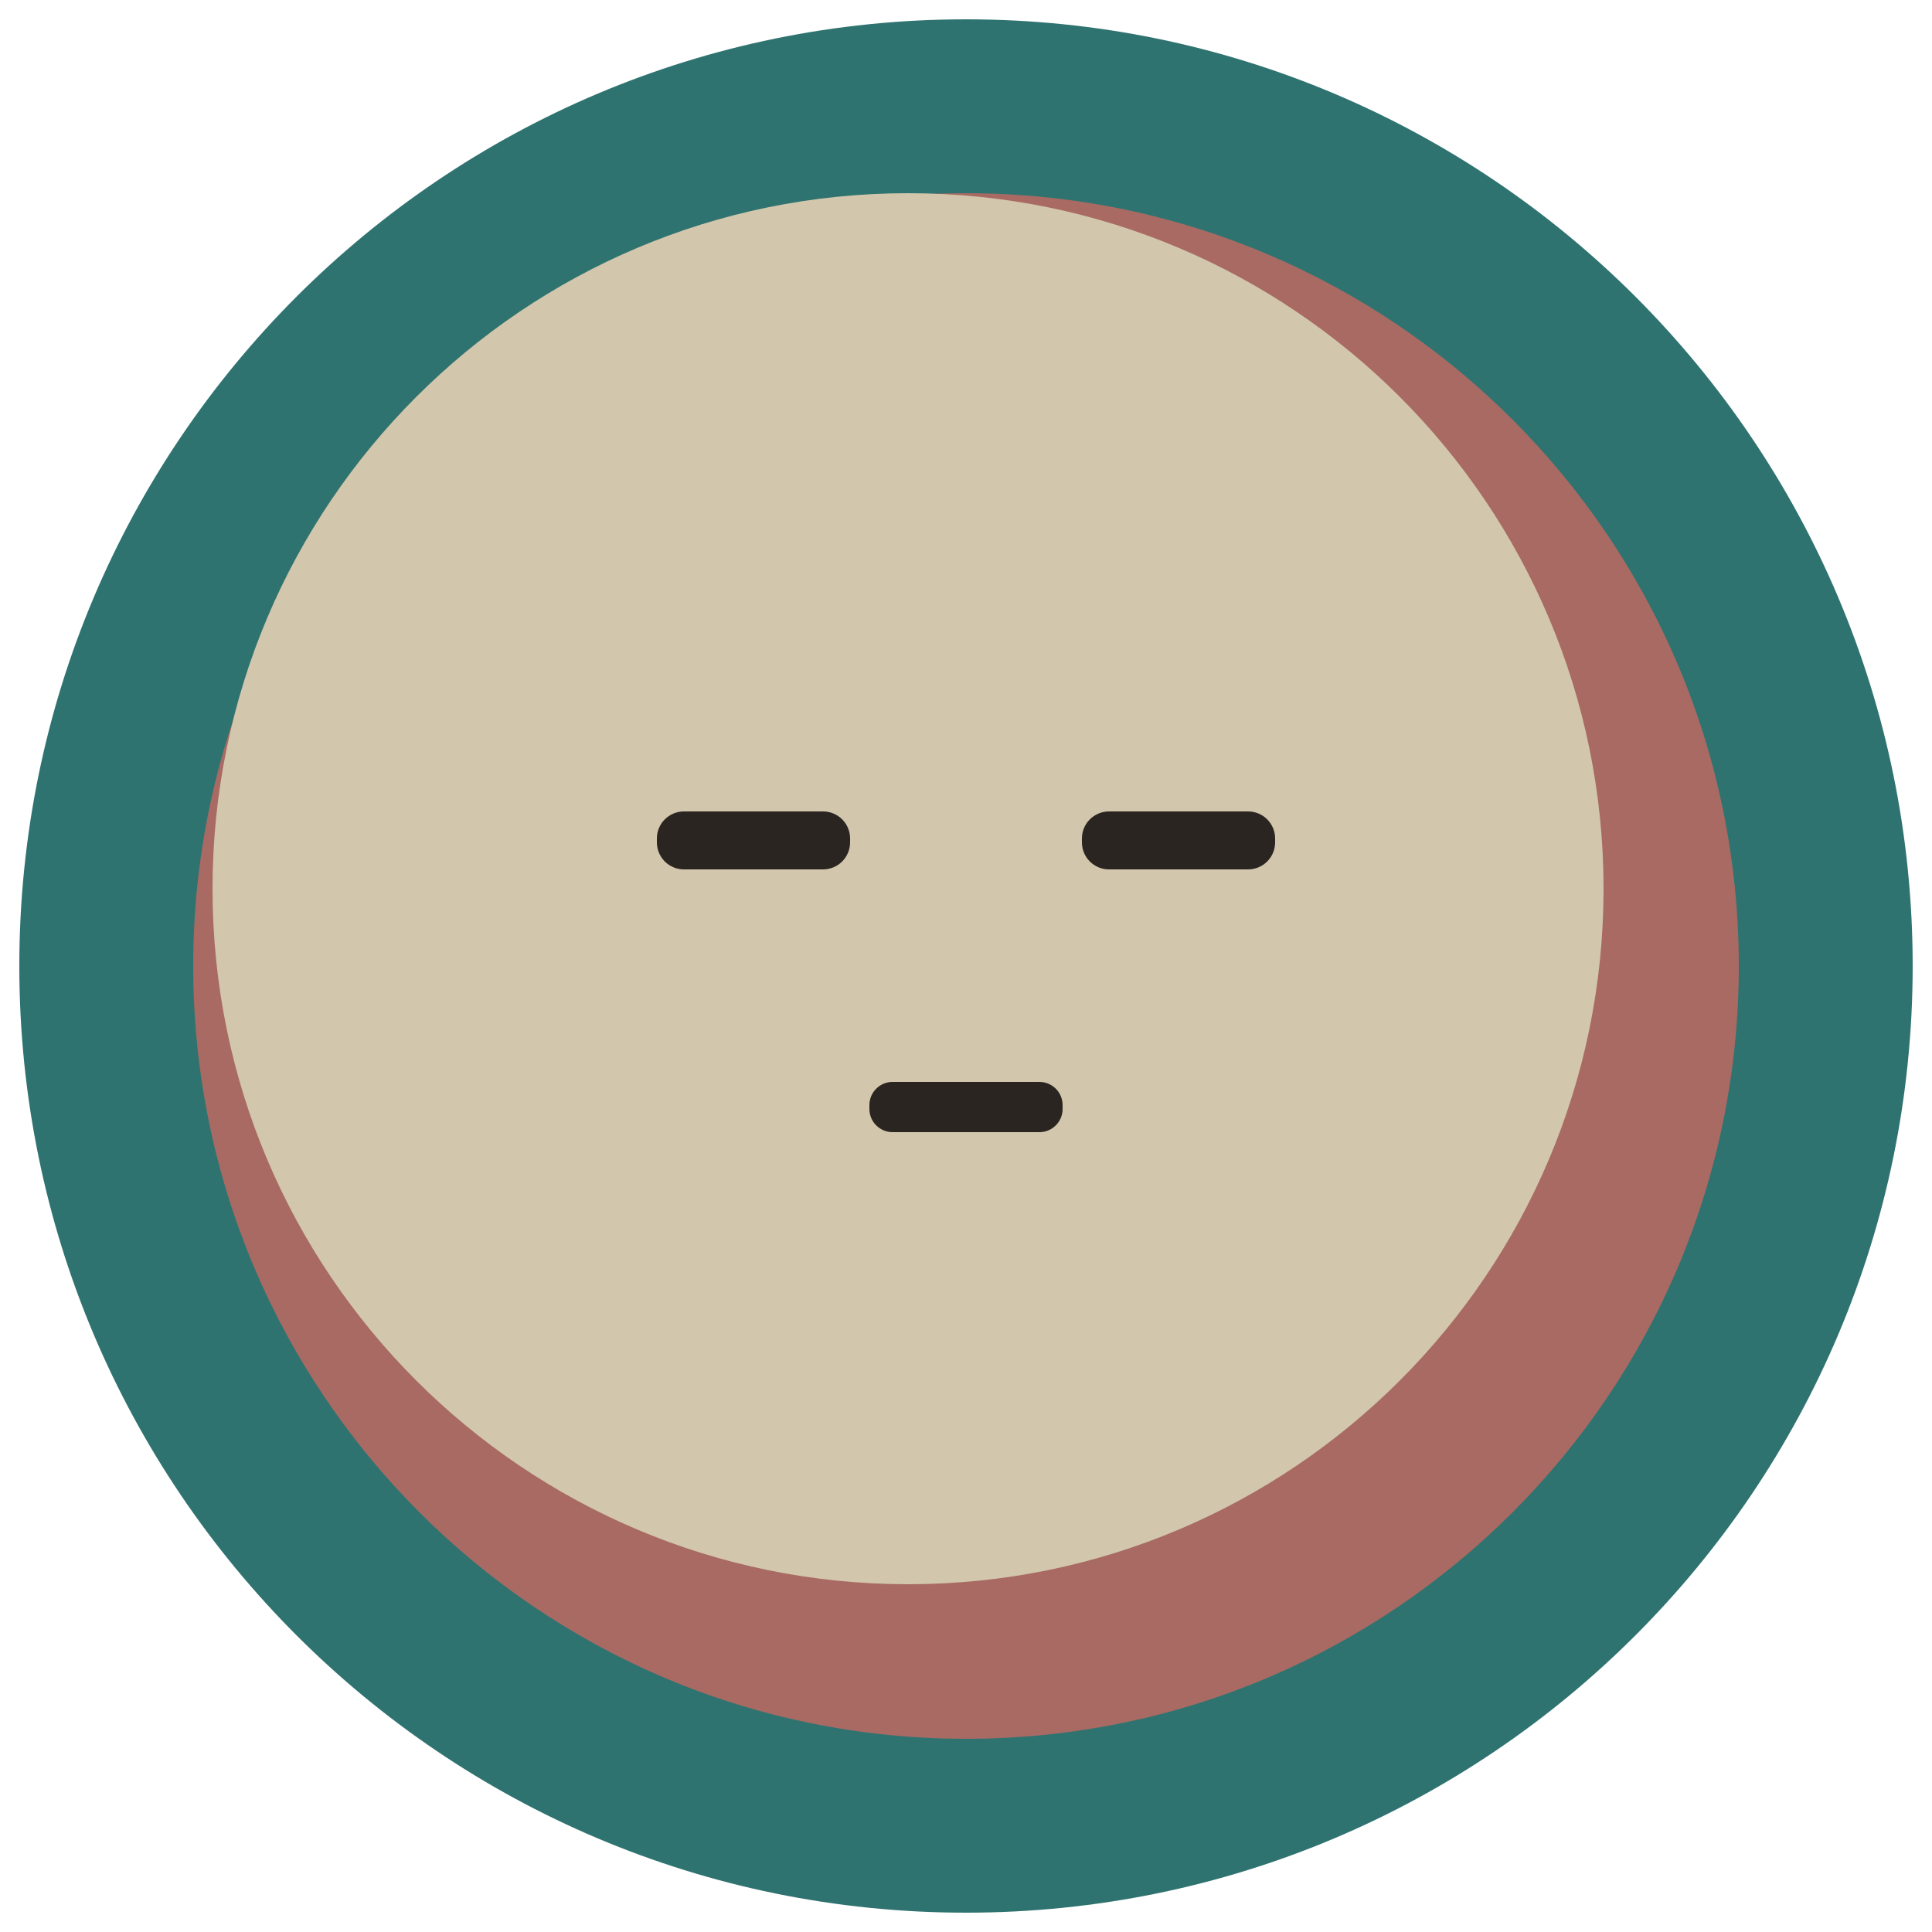
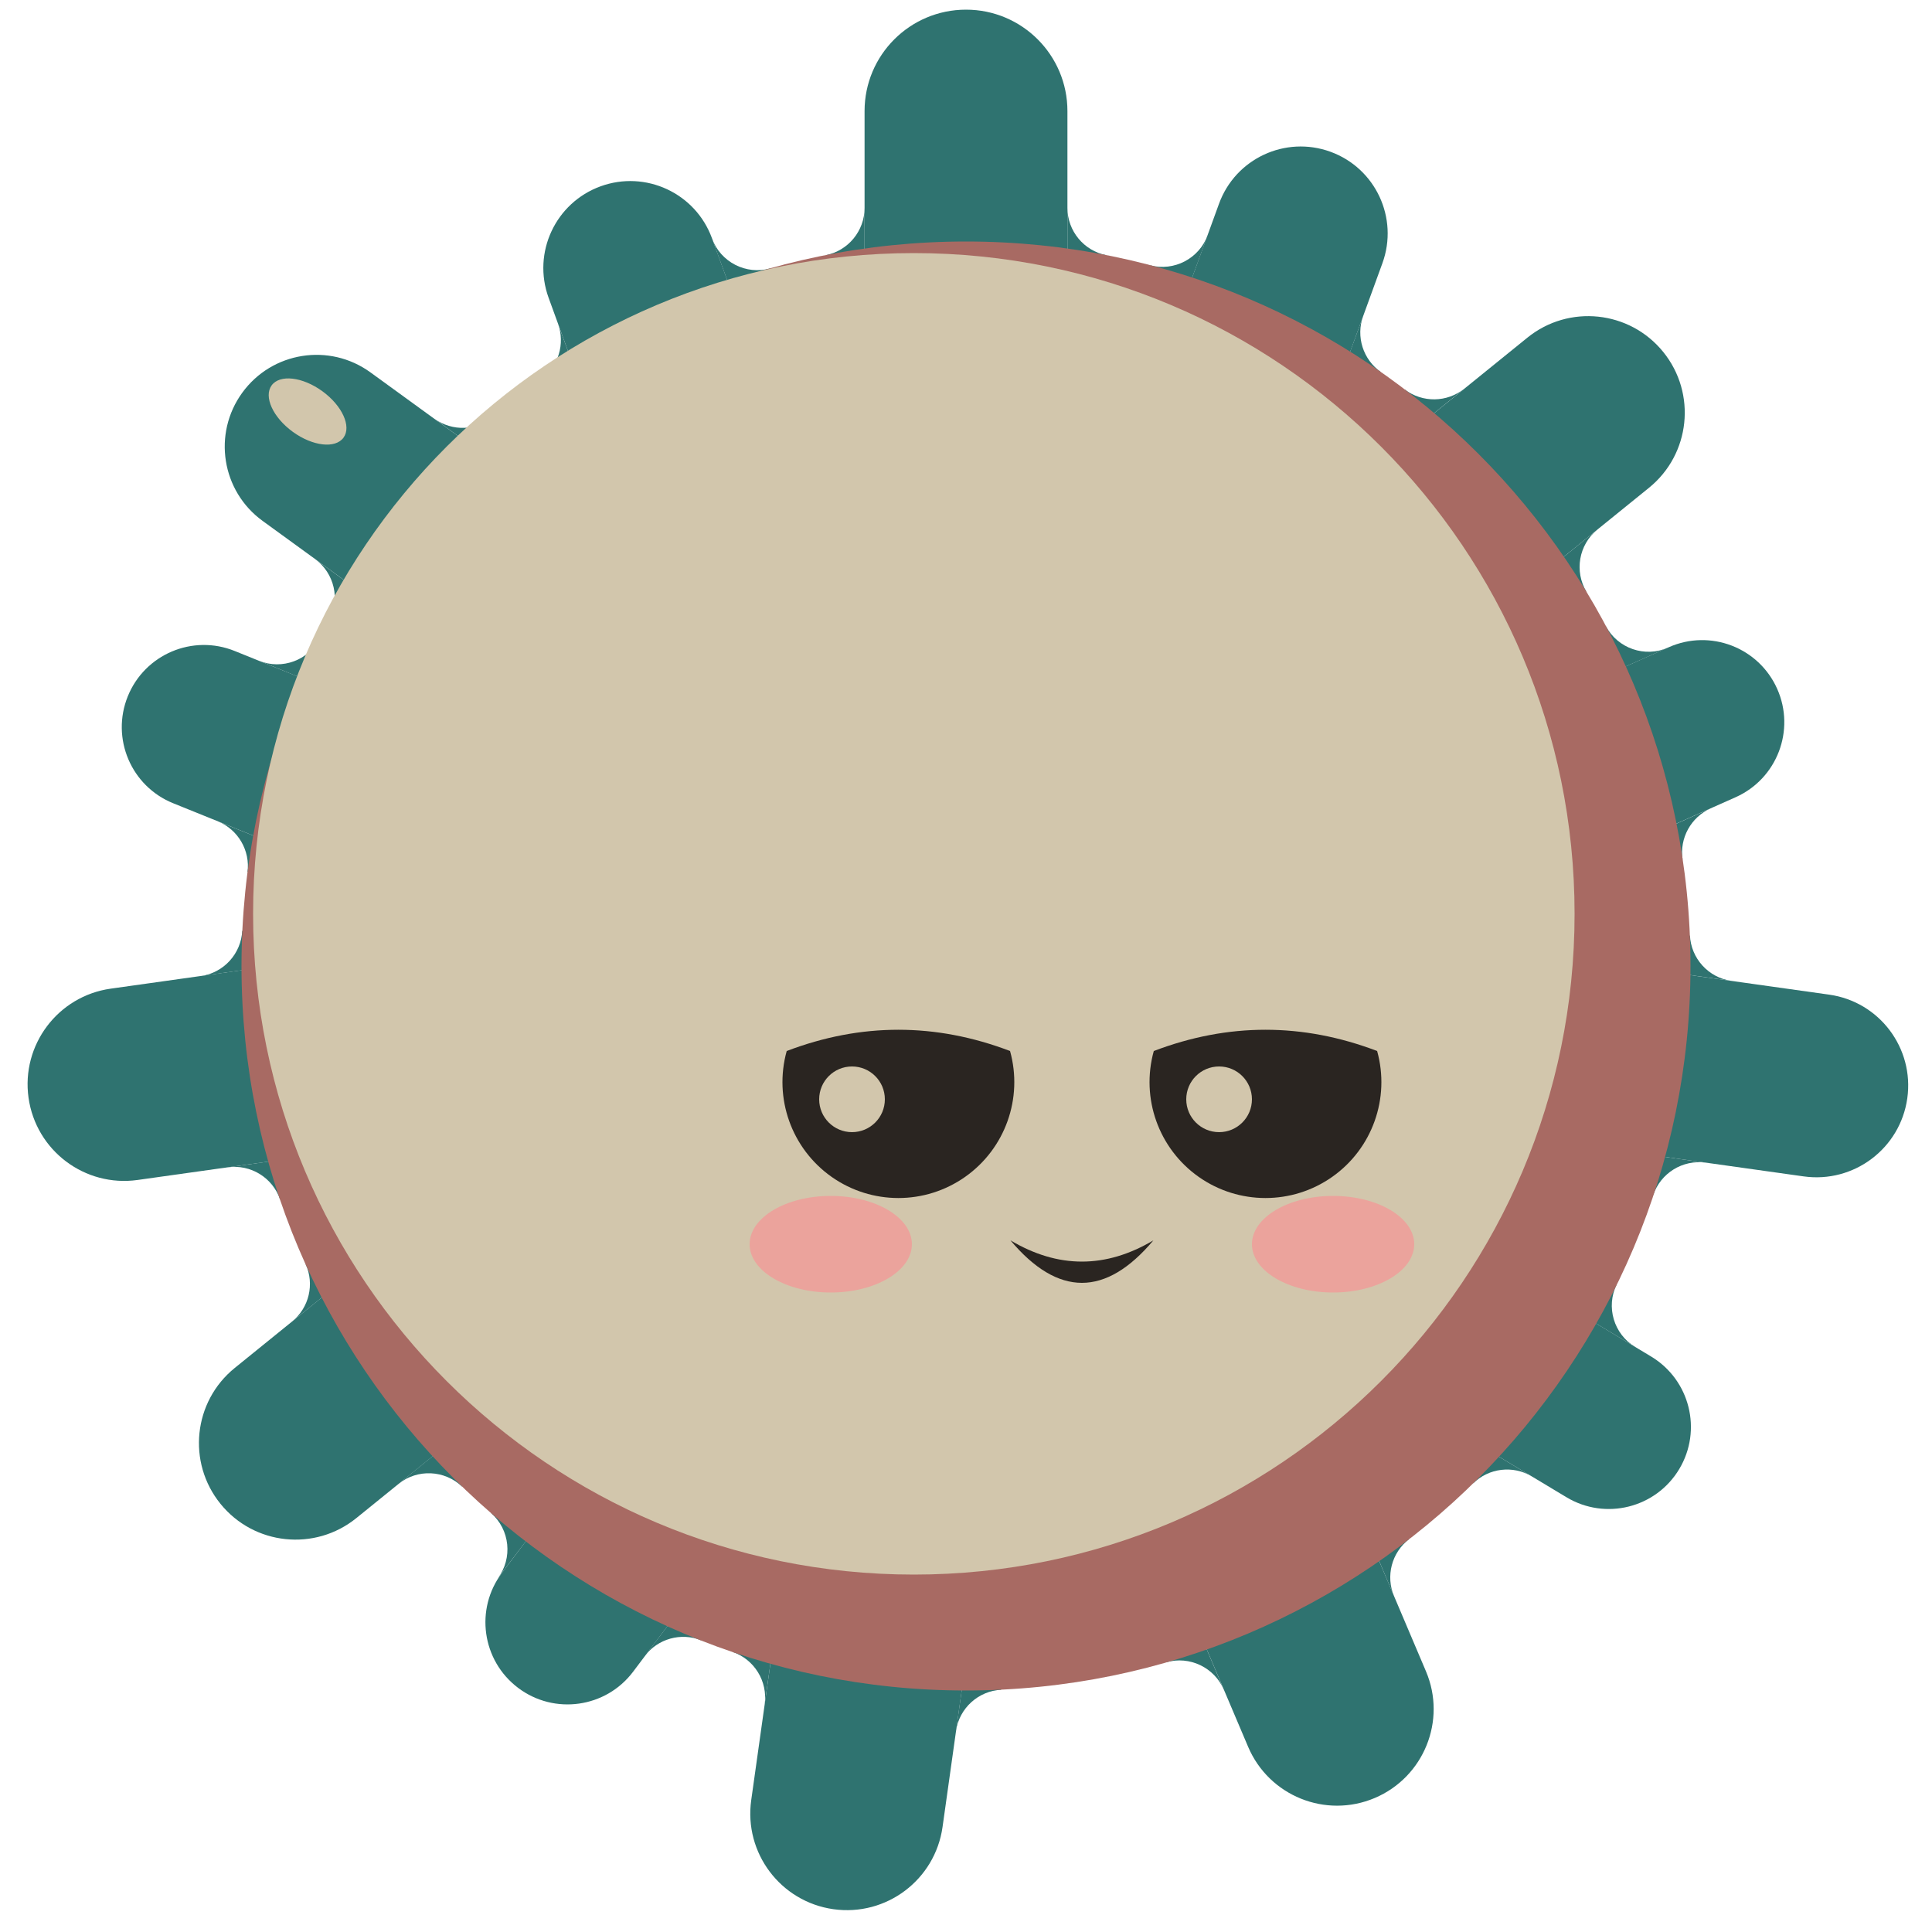
<svg xmlns="http://www.w3.org/2000/svg" viewBox="0 0 100 100">
-   <circle cx="50" cy="50" r="49" fill="#2F7370" />
-   <circle cx="50" cy="50" r="40" fill="#A86A63" />
-   <circle cx="47" cy="46" r="36" fill="#D2C6AC" />
-   <rect x="34" y="42" width="10" height="3" rx="1.4" fill="#2A2521" />
-   <rect x="56" y="42" width="10" height="3" rx="1.4" fill="#2A2521" />
-   <rect x="45" y="56" width="10" height="2.6" rx="1.2" fill="#2A2521" />
+   <g fill="#2F7370">
+     <rect x="45.25" y="0.8" width="9.5" height="17.2" rx="4.75" transform="rotate(98 50 50)" />
+     <path d="M88.29 60.18 L85.32 59.76 L85.57 61.86 A2.5 2.5 0 0 1 88.29 60.18 Z" />
+     <path d="M89.62 50.77 L86.64 50.35 L87.47 48.4 A2.5 2.5 0 0 0 89.62 50.77 Z" />
+     <rect x="45.75" y="4.8" width="8.5" height="13.2" rx="4.25" transform="rotate(126 50 50) rotate(-5 50 12)" />
+     <path d="M79.29 76.42 L76.72 74.88 L76.25 76.78 A2.5 2.5 0 0 1 79.29 76.42 Z" />
+     <path d="M84.64 69.72 L82.07 68.18 L83.68 66.48 A2.5 2.5 0 0 0 84.64 69.72 Z" />
+     <rect x="45" y="2" width="10" height="16" rx="5" transform="rotate(153 50 50) rotate(4 50 12)" />
+     <path d="M63.35 87.47 L62.18 84.71 L60.36 86.04 A2.5 2.5 0 0 1 63.35 87.47 Z" />
+     <path d="M72.16 82.63 L70.99 79.86 L72.93 79.67 A2.5 2.5 0 0 0 72.16 82.63 Z" />
+     <rect x="45" y="0.7" width="10" height="17.3" rx="5" transform="rotate(188 50 50)" />
+     <path d="M39.58 88.21 L40 85.24 L37.91 85.5 A2.5 2.5 0 0 1 39.58 88.21 Z" />
+     <path d="M49.48 89.6 L49.9 86.63 L51.84 87.46 A2.5 2.5 0 0 0 49.48 89.6 Z" />
+     <rect x="45.75" y="6" width="8.5" height="12" rx="4.25" transform="rotate(211 50 50) rotate(6 50 12)" />
+     <path d="M25.76 81.7 L27.57 79.31 L25.41 78.31 A2.5 2.5 0 0 1 25.76 81.7 Z" />
+     <path d="M33.37 85.72 L35.18 83.33 L36.29 84.9 A2.5 2.5 0 0 0 33.37 85.72 Z" />
+     <rect x="45" y="2.4" width="10" height="15.6" rx="5" transform="rotate(235 50 50) rotate(-4 50 12)" />
+     <path d="M15.12 68.4 L17.45 66.52 L15.82 65.43 A2.5 2.5 0 0 1 15.12 68.4 Z" />
+     <path d="M20.62 76.81 L22.95 74.92 L23.93 76.96 A2.5 2.5 0 0 0 20.62 76.81 Z" />
+     <rect x="45" y="1" width="10" height="17" rx="5" transform="rotate(262 50 50)" />
+     <path d="M10.4 50.52 L13.37 50.1 L12.54 48.16 A2.5 2.5 0 0 1 10.4 50.52 Z" />
+     <path d="M11.79 60.42 L14.76 60 L14.5 62.09 A2.5 2.5 0 0 0 11.79 60.42 Z" />
+     <rect x="45.75" y="4.4" width="8.5" height="13.6" rx="4.25" transform="rotate(287 50 50) rotate(5 50 12)" />
+     <path d="M13.4 34.2 L16.18 35.33 L16.57 33.02 A2.5 2.5 0 0 1 13.4 34.2 Z" />
+     <path d="M11.27 42.51 L14.05 43.63 L12.81 45.15 A2.5 2.5 0 0 0 11.27 42.51 Z" />
+     <rect x="45.25" y="2.2" width="9.5" height="15.8" rx="4.75" transform="rotate(309 50 50) rotate(-3 50 12)" />
+     <path d="M22.48 21.67 L24.9 23.44 L25.57 21.55 A2.5 2.5 0 0 1 22.48 21.67 Z" />
+     <path d="M16.3 28.93 L18.72 30.69 L17.03 32.14 A2.5 2.5 0 0 0 16.3 28.93 Z" />
+     <rect x="45.5" y="5.4" width="9" height="12.6" rx="4.5" transform="rotate(334 50 50) rotate(6 50 12)" />
+     <path d="M36.85 12.34 L37.88 15.16 L39.88 13.89 A2.5 2.5 0 0 1 36.85 12.34 Z" />
+     <path d="M28.88 16.75 L29.91 19.57 L28 19.63 A2.5 2.5 0 0 0 28.88 16.75 Z" />
+     <rect x="44.75" y="0.5" width="10.5" height="17.5" rx="5.25" />
+     <path d="M55.25 10.76 L55.25 13.76 L57.27 13.21 A2.5 2.5 0 0 1 55.25 10.76 Z" />
+     <path d="M44.75 10.76 L44.75 13.76 L42.73 13.21 A2.5 2.5 0 0 0 44.75 10.76 Z" />
+     <rect x="45.5" y="3.8" width="9" height="14.2" rx="4.5" transform="rotate(25 50 50) rotate(-5 50 12)" />
+     <path d="M70.56 16.35 L69.53 19.17 L71.48 19.26 A2.5 2.5 0 0 1 70.56 16.35 Z" />
+     <path d="M62.51 12.17 L61.48 14.99 L59.52 13.73 A2.5 2.5 0 0 0 62.51 12.17 Z" />
+     <rect x="45" y="1.9" width="10" height="16.1" rx="5" transform="rotate(48 50 50) rotate(3 50 12)" />
+     <path d="M82.68 27.41 L80.35 29.3 L82.12 30.64 A2.5 2.5 0 0 1 82.68 27.41 Z" />
+     <path d="M75.8 20.11 L73.47 22 L72.71 20.16 A2.5 2.5 0 0 0 75.8 20.11 Z" />
+     <rect x="45.75" y="5.6" width="8.5" height="12.4" rx="4.25" transform="rotate(72 50 50) rotate(-6 50 12)" />
+     <path d="M88.55 41.84 L85.81 43.06 L87.09 44.49 A2.5 2.5 0 0 1 88.55 41.84 Z" />
+     <path d="M86.34 33.52 L83.6 34.74 L83.12 32.41 A2.5 2.5 0 0 0 86.34 33.52 Z" />
+   </g>
+   <ellipse cx="15.92" cy="21.3" rx="2.3" ry="1.3" transform="rotate(216 15.92 21.3)" fill="#D2C6AC" />
+   <circle cx="50" cy="50" r="37.5" fill="#A86A63" />
+   <circle cx="47.3" cy="47.3" r="34.2" fill="#D2C6AC" />
+   <path d="M40.72 54.4 Q46.5 52.2 52.28 54.4 A6 6 0 1 1 40.72 54.4 Z" fill="#2A2521" />
+   <circle cx="44.1" cy="56.9" r="1.7" fill="#D2C6AC" />
+   <path d="M59.72 54.4 Q65.5 52.2 71.28 54.4 A6 6 0 1 1 59.72 54.4 Z" fill="#2A2521" />
+   <circle cx="63.1" cy="56.9" r="1.7" fill="#D2C6AC" />
+   <ellipse cx="43" cy="64.4" rx="4.2" ry="2.5" fill="#EBA39C" />
+   <ellipse cx="69" cy="64.4" rx="4.2" ry="2.5" fill="#EBA39C" />
+   <path d="M52.3 64.2 Q56 68.6 59.7 64.2 Q56 66.4 52.3 64.2 Z" fill="#2A2521" />
</svg>
